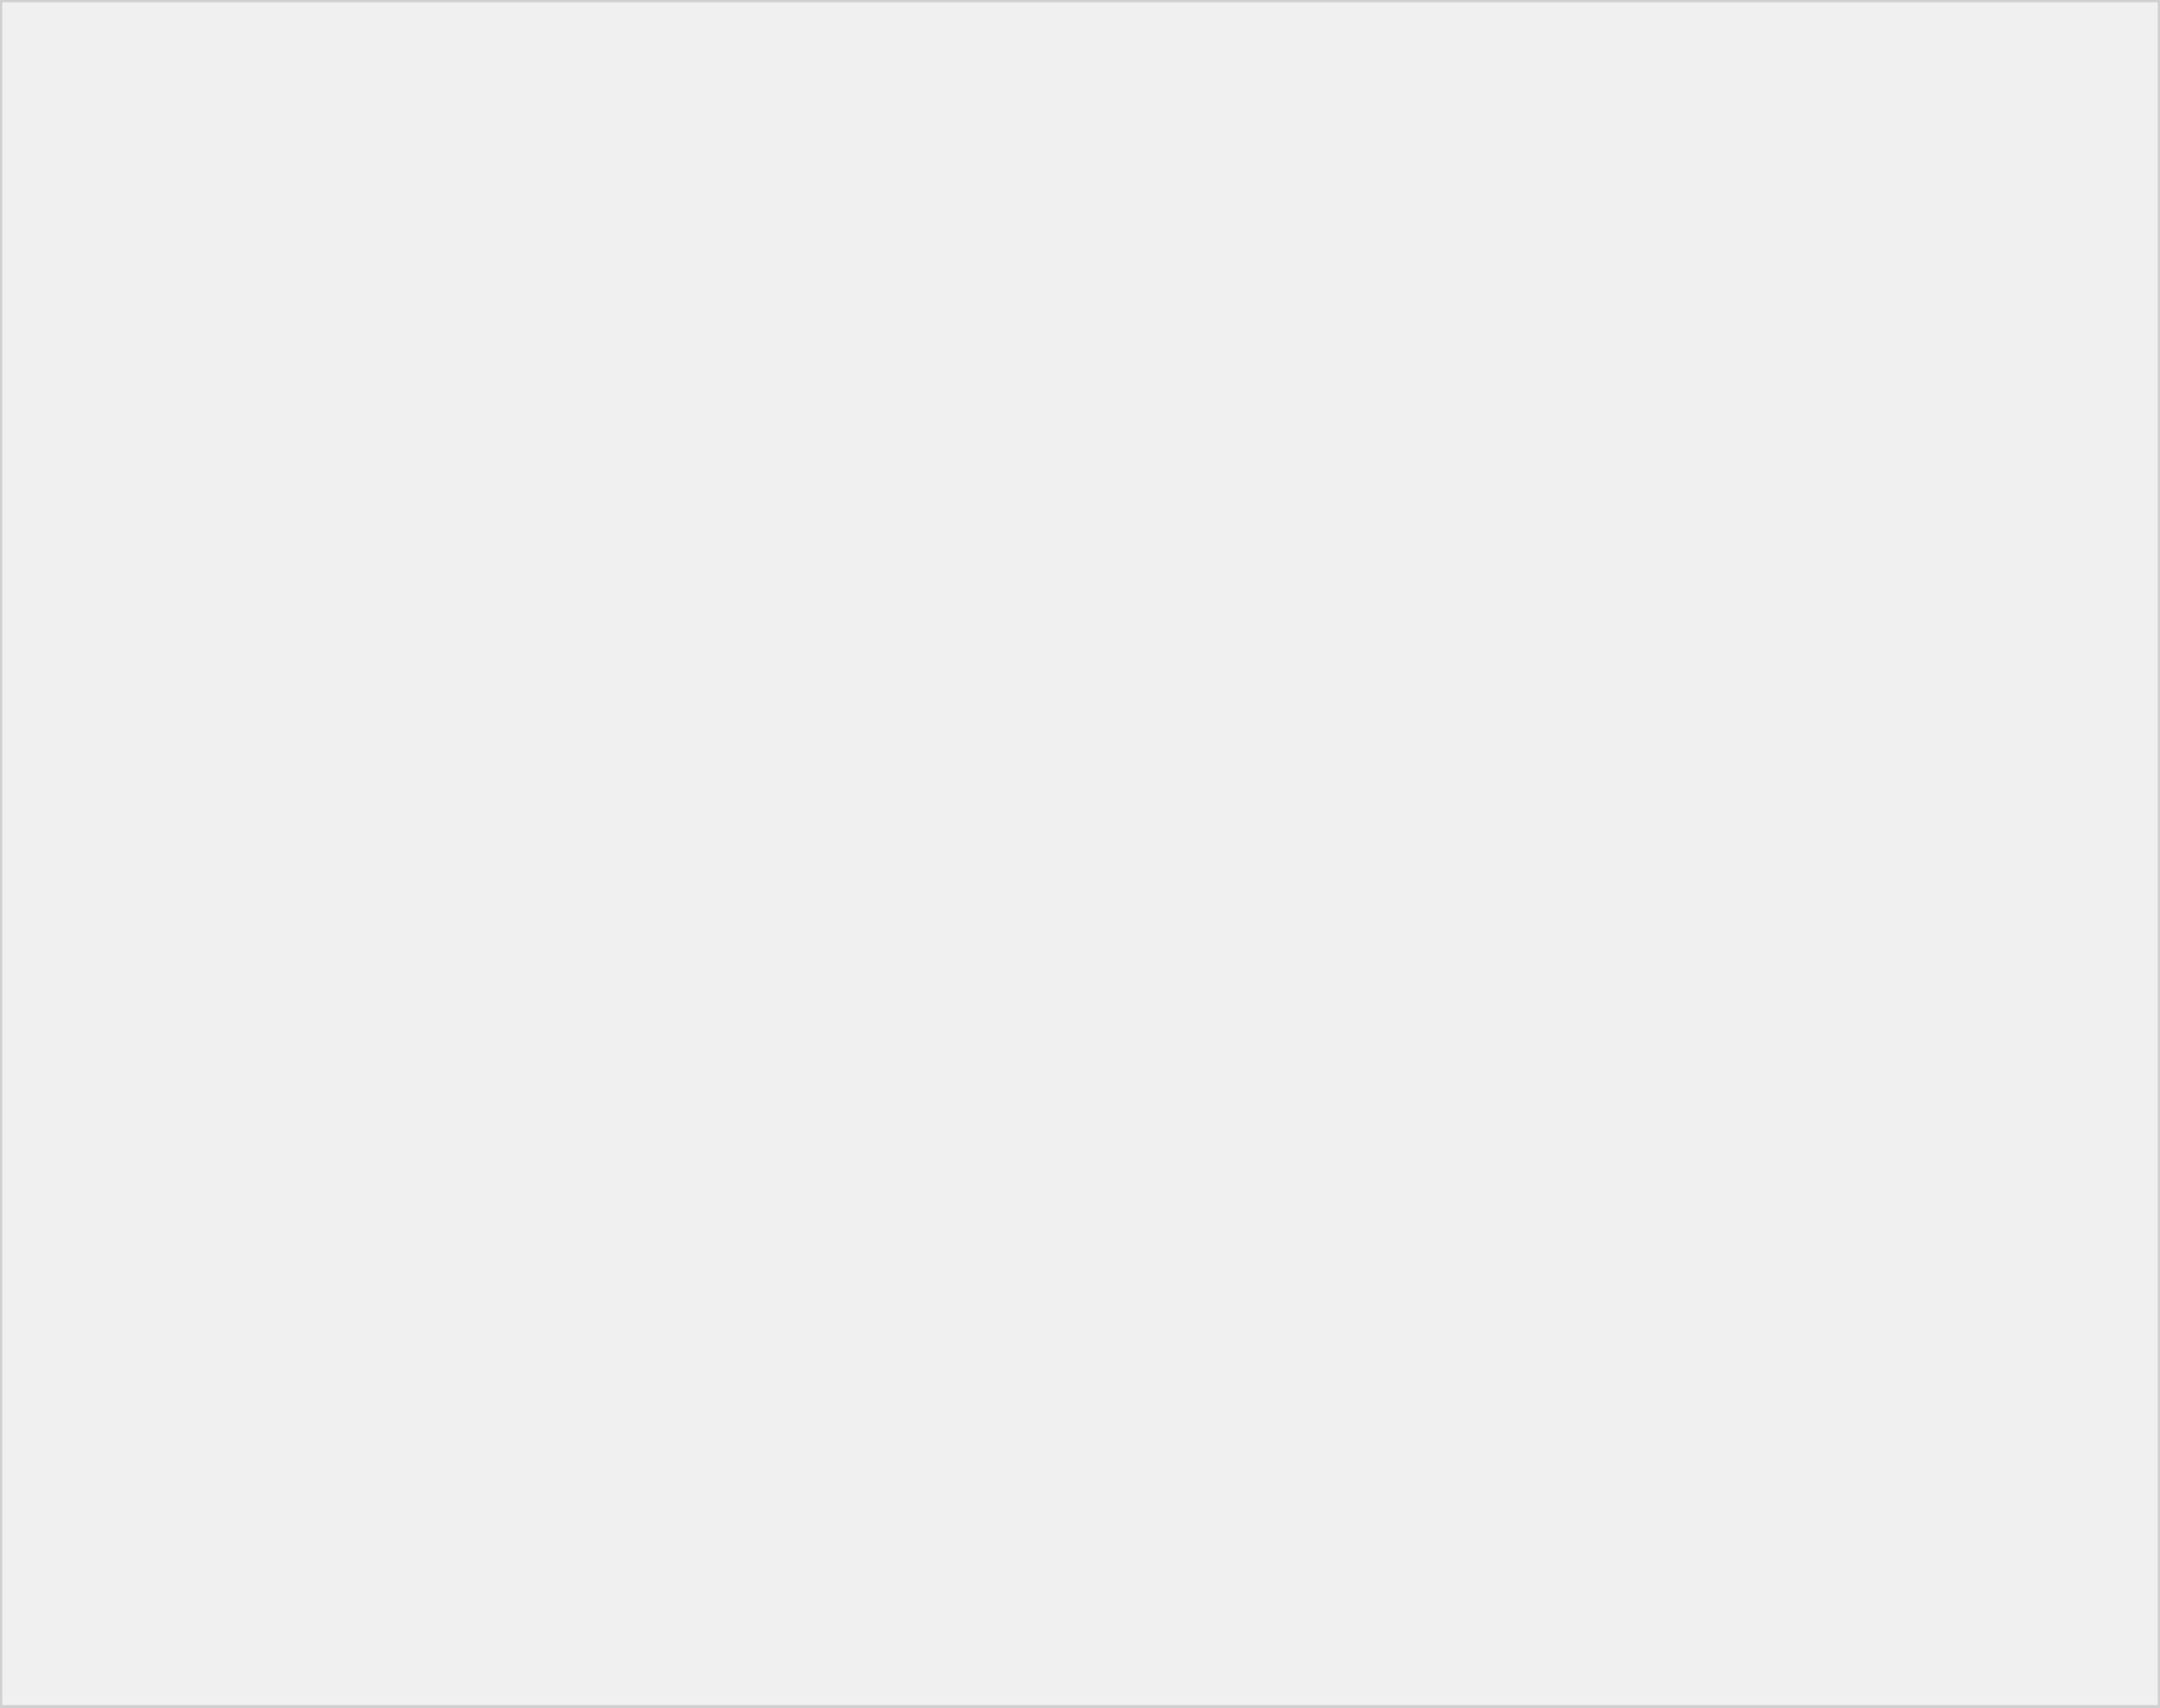
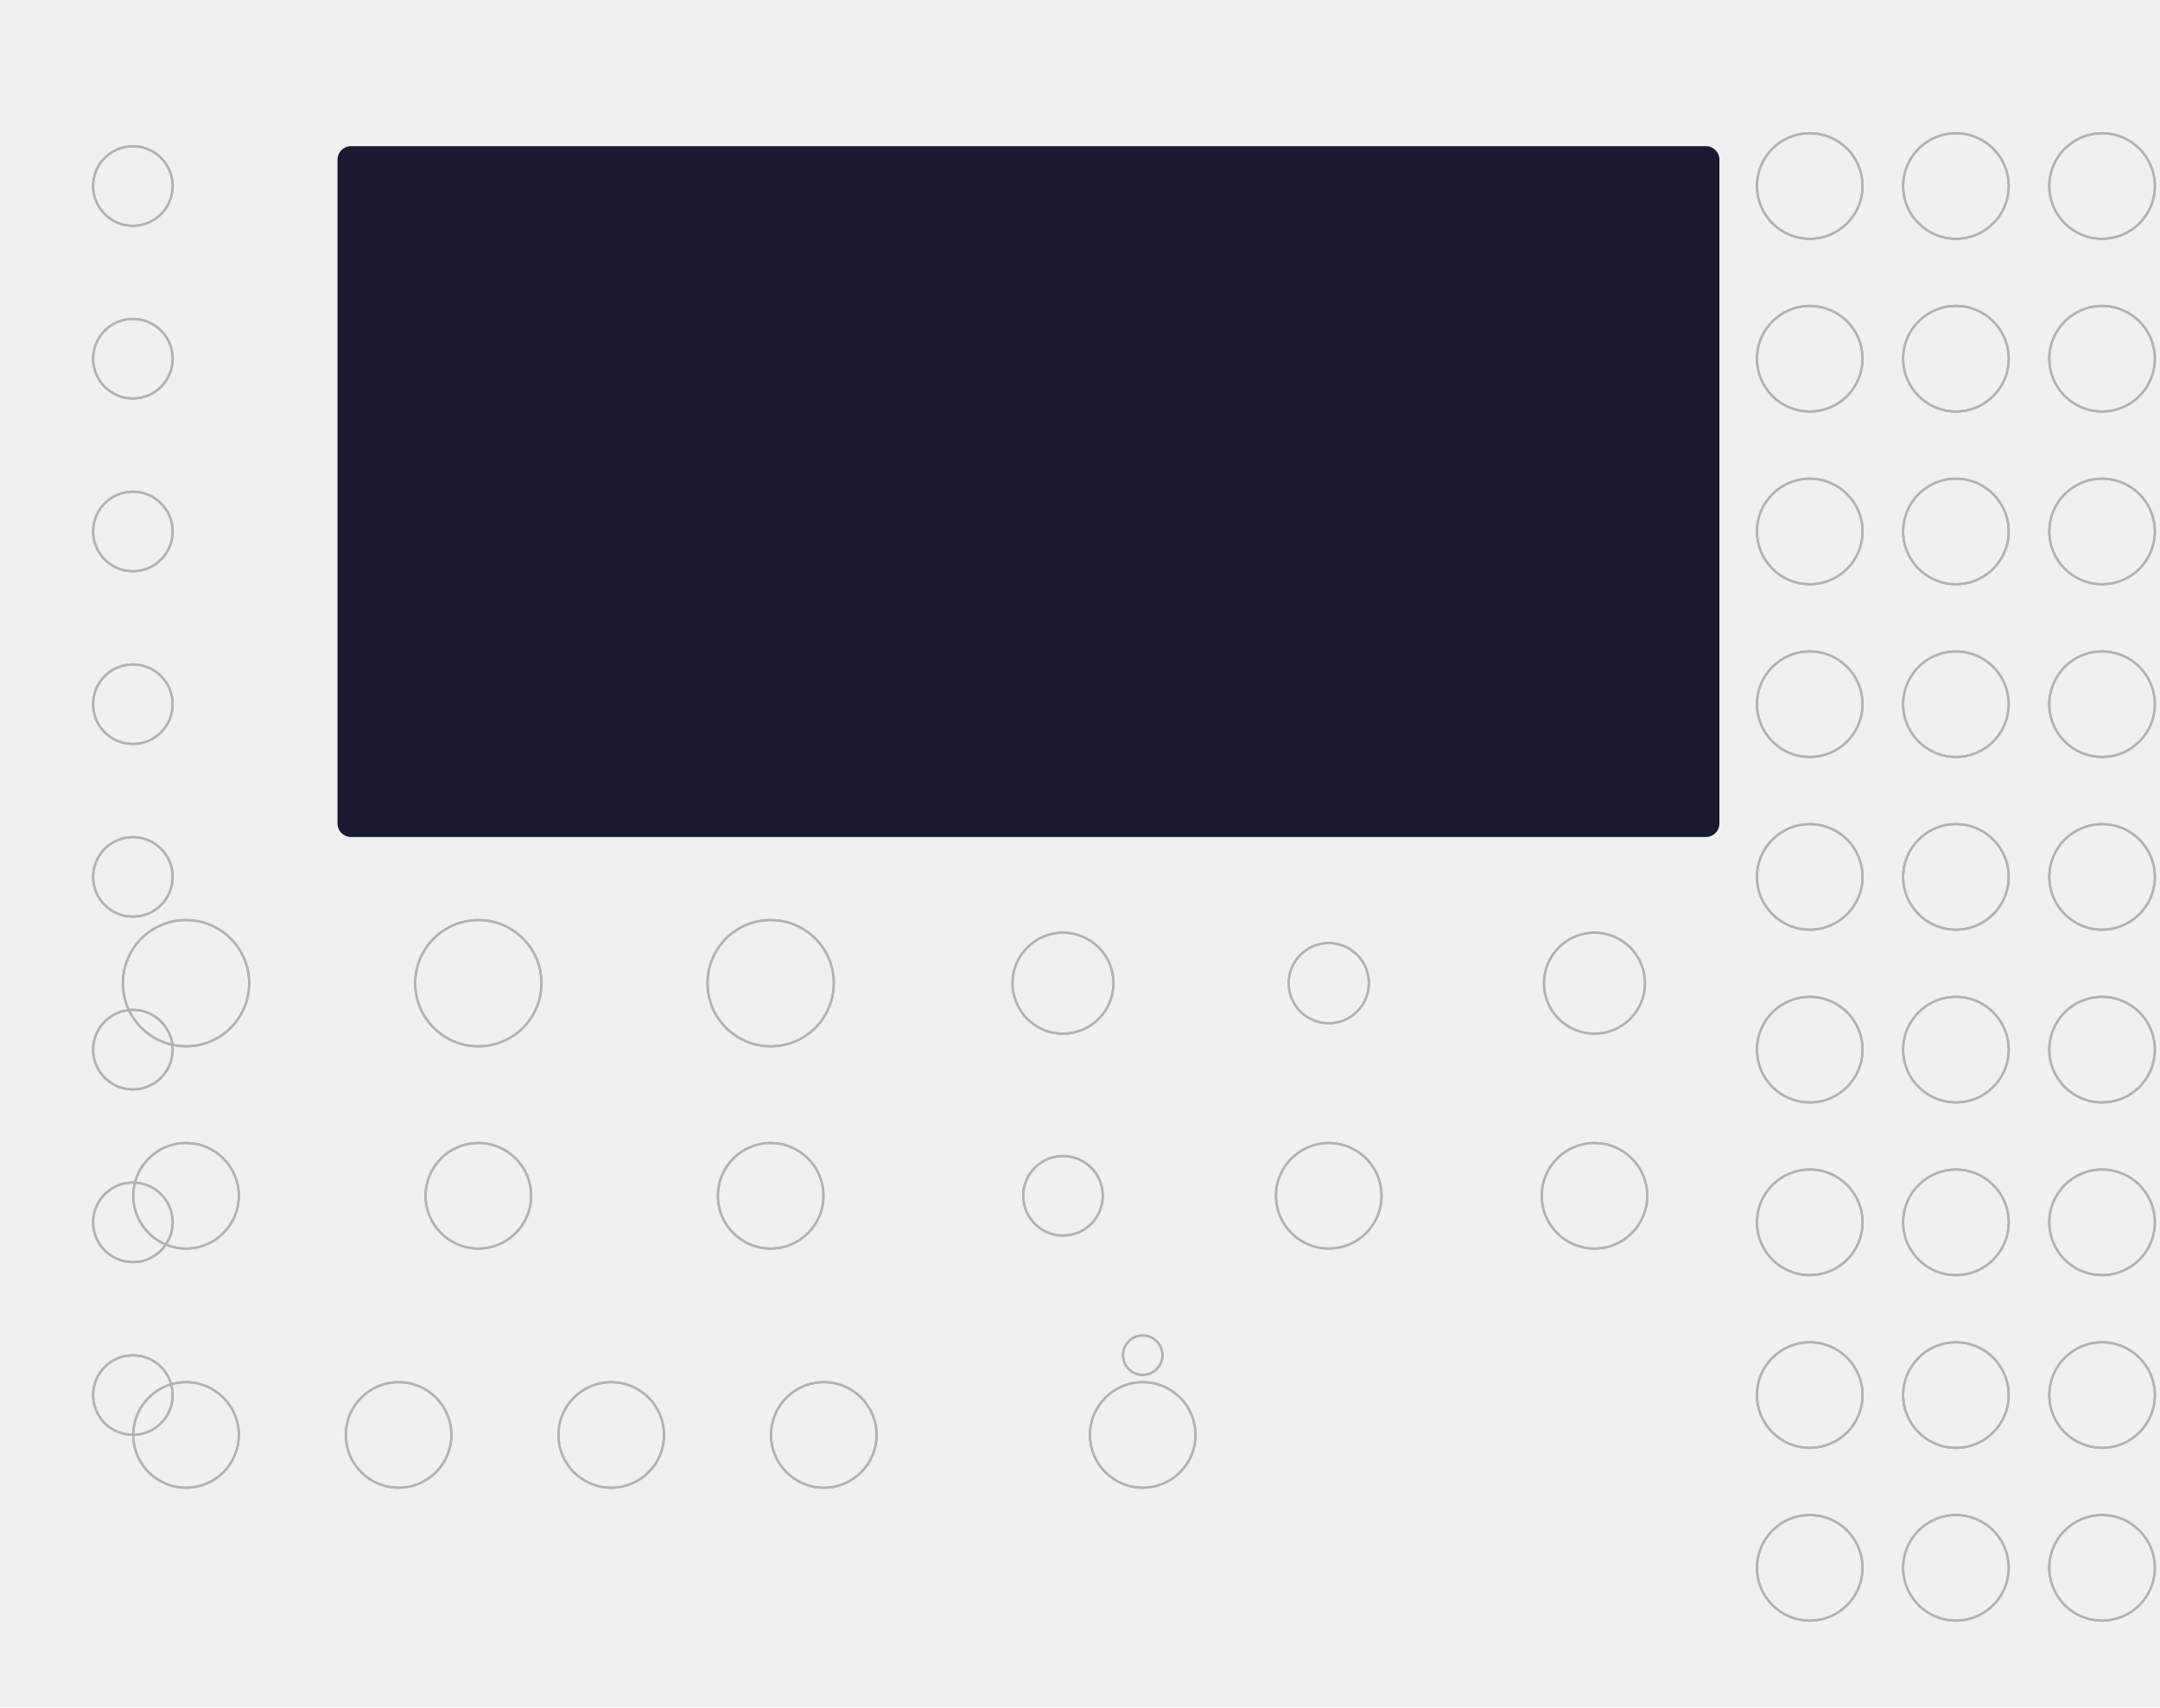
- <svg xmlns="http://www.w3.org/2000/svg" width="162.56mm" height="128.5mm" viewBox="0 0 480 379.43">
-   <rect width="480" height="379.43" fill="#f0f0f0" />
-   <rect x="0" y="0" width="480" height="379.43" fill="none" stroke="#d0d0d0" stroke-width="1" />
+ <svg xmlns="http://www.w3.org/2000/svg" width="162.56mm" height="128.50mm" viewBox="0 0 480.00 379.43">
+   <g id="Background">
+     <rect width="480.00" height="379.43" fill="#f0f0f0" />
+   </g>
+   <g id="Screens">
+     <rect x="75.00" y="32.48" width="307.09" height="153.54" rx="3" fill="#1a1a32" />
+   </g>
+   <g id="UI">
+     <circle cx="41.34" cy="218.50" r="14.03" fill="none" stroke="#b2b2b2" stroke-width=".5" />
+     <circle cx="106.30" cy="218.50" r="14.03" fill="none" stroke="#b2b2b2" stroke-width=".5" />
+     <circle cx="171.26" cy="218.50" r="14.03" fill="none" stroke="#b2b2b2" stroke-width=".5" />
+     <circle cx="236.22" cy="218.50" r="11.22" fill="none" stroke="#b2b2b2" stroke-width=".5" />
+     <circle cx="295.28" cy="218.50" r="8.91" fill="none" stroke="#b2b2b2" stroke-width=".5" />
+     <circle cx="354.33" cy="218.50" r="11.22" fill="none" stroke="#b2b2b2" stroke-width=".5" />
+     <circle cx="41.34" cy="265.75" r="11.73" fill="none" stroke="#b2b2b2" stroke-width=".5" />
+     <circle cx="106.30" cy="265.75" r="11.73" fill="none" stroke="#b2b2b2" stroke-width=".5" />
+     <circle cx="171.26" cy="265.75" r="11.73" fill="none" stroke="#b2b2b2" stroke-width=".5" />
+     <circle cx="236.22" cy="265.75" r="8.84" fill="none" stroke="#b2b2b2" stroke-width=".5" />
+     <circle cx="295.28" cy="265.75" r="11.73" fill="none" stroke="#b2b2b2" stroke-width=".5" />
+     <circle cx="354.33" cy="265.75" r="11.73" fill="none" stroke="#b2b2b2" stroke-width=".5" />
+     <circle cx="41.34" cy="318.90" r="11.73" fill="none" stroke="#b2b2b2" stroke-width=".5" />
+     <circle cx="88.58" cy="318.90" r="11.73" fill="none" stroke="#b2b2b2" stroke-width=".5" />
+     <circle cx="135.83" cy="318.90" r="11.73" fill="none" stroke="#b2b2b2" stroke-width=".5" />
+     <circle cx="183.07" cy="318.90" r="11.73" fill="none" stroke="#b2b2b2" stroke-width=".5" />
+     <circle cx="253.94" cy="301.18" r="4.38" fill="none" stroke="#b2b2b2" stroke-width=".5" />
+     <circle cx="253.94" cy="318.90" r="11.73" fill="none" stroke="#b2b2b2" stroke-width=".5" />
+     <circle cx="29.53" cy="41.34" r="8.84" fill="none" stroke="#b2b2b2" stroke-width=".5" />
+     <circle cx="29.53" cy="79.72" r="8.84" fill="none" stroke="#b2b2b2" stroke-width=".5" />
+     <circle cx="29.53" cy="118.11" r="8.84" fill="none" stroke="#b2b2b2" stroke-width=".5" />
+     <circle cx="29.53" cy="156.50" r="8.84" fill="none" stroke="#b2b2b2" stroke-width=".5" />
+     <circle cx="29.53" cy="194.88" r="8.84" fill="none" stroke="#b2b2b2" stroke-width=".5" />
+     <circle cx="29.53" cy="233.27" r="8.84" fill="none" stroke="#b2b2b2" stroke-width=".5" />
+     <circle cx="29.53" cy="271.65" r="8.84" fill="none" stroke="#b2b2b2" stroke-width=".5" />
+     <circle cx="29.53" cy="310.04" r="8.84" fill="none" stroke="#b2b2b2" stroke-width=".5" />
+     <circle cx="402.17" cy="41.34" r="11.73" fill="none" stroke="#b2b2b2" stroke-width=".5" />
+     <circle cx="402.17" cy="79.72" r="11.73" fill="none" stroke="#b2b2b2" stroke-width=".5" />
+     <circle cx="402.17" cy="118.11" r="11.73" fill="none" stroke="#b2b2b2" stroke-width=".5" />
+     <circle cx="402.17" cy="156.50" r="11.73" fill="none" stroke="#b2b2b2" stroke-width=".5" />
+     <circle cx="402.17" cy="194.88" r="11.73" fill="none" stroke="#b2b2b2" stroke-width=".5" />
+     <circle cx="402.17" cy="233.27" r="11.73" fill="none" stroke="#b2b2b2" stroke-width=".5" />
+     <circle cx="402.17" cy="271.65" r="11.73" fill="none" stroke="#b2b2b2" stroke-width=".5" />
+     <circle cx="402.17" cy="310.04" r="11.73" fill="none" stroke="#b2b2b2" stroke-width=".5" />
+     <circle cx="434.65" cy="41.34" r="11.73" fill="none" stroke="#b2b2b2" stroke-width=".5" />
+     <circle cx="434.65" cy="79.72" r="11.73" fill="none" stroke="#b2b2b2" stroke-width=".5" />
+     <circle cx="434.65" cy="118.11" r="11.73" fill="none" stroke="#b2b2b2" stroke-width=".5" />
+     <circle cx="434.65" cy="156.50" r="11.73" fill="none" stroke="#b2b2b2" stroke-width=".5" />
+     <circle cx="434.65" cy="194.88" r="11.73" fill="none" stroke="#b2b2b2" stroke-width=".5" />
+     <circle cx="434.65" cy="233.27" r="11.73" fill="none" stroke="#b2b2b2" stroke-width=".5" />
+     <circle cx="434.65" cy="271.65" r="11.73" fill="none" stroke="#b2b2b2" stroke-width=".5" />
+     <circle cx="434.65" cy="310.04" r="11.73" fill="none" stroke="#b2b2b2" stroke-width=".5" />
+     <circle cx="467.13" cy="41.34" r="11.73" fill="none" stroke="#b2b2b2" stroke-width=".5" />
+     <circle cx="467.13" cy="79.72" r="11.73" fill="none" stroke="#b2b2b2" stroke-width=".5" />
+     <circle cx="467.13" cy="118.11" r="11.73" fill="none" stroke="#b2b2b2" stroke-width=".5" />
+     <circle cx="467.13" cy="156.50" r="11.73" fill="none" stroke="#b2b2b2" stroke-width=".5" />
+     <circle cx="467.13" cy="194.88" r="11.73" fill="none" stroke="#b2b2b2" stroke-width=".5" />
+     <circle cx="467.13" cy="233.27" r="11.73" fill="none" stroke="#b2b2b2" stroke-width=".5" />
+     <circle cx="467.13" cy="271.65" r="11.73" fill="none" stroke="#b2b2b2" stroke-width=".5" />
+     <circle cx="467.13" cy="310.04" r="11.73" fill="none" stroke="#b2b2b2" stroke-width=".5" />
+     <circle cx="402.17" cy="348.43" r="11.73" fill="none" stroke="#b2b2b2" stroke-width=".5" />
+     <circle cx="434.65" cy="348.43" r="11.73" fill="none" stroke="#b2b2b2" stroke-width=".5" />
+     <circle cx="467.13" cy="348.43" r="11.73" fill="none" stroke="#b2b2b2" stroke-width=".5" />
+   </g>
+   <g id="Reticules">
+     <circle cx="41.34" cy="218.50" r="14.03" fill="none" stroke="#b2b2b2" stroke-width=".5" />
+     <circle cx="106.30" cy="218.50" r="14.03" fill="none" stroke="#b2b2b2" stroke-width=".5" />
+     <circle cx="171.26" cy="218.50" r="14.03" fill="none" stroke="#b2b2b2" stroke-width=".5" />
+     <circle cx="236.22" cy="218.50" r="11.22" fill="none" stroke="#b2b2b2" stroke-width=".5" />
+     <circle cx="295.28" cy="218.50" r="8.91" fill="none" stroke="#b2b2b2" stroke-width=".5" />
+     <circle cx="354.33" cy="218.50" r="11.22" fill="none" stroke="#b2b2b2" stroke-width=".5" />
+     <circle cx="41.34" cy="265.75" r="11.73" fill="none" stroke="#b2b2b2" stroke-width=".5" />
+     <circle cx="106.30" cy="265.75" r="11.73" fill="none" stroke="#b2b2b2" stroke-width=".5" />
+     <circle cx="171.26" cy="265.75" r="11.73" fill="none" stroke="#b2b2b2" stroke-width=".5" />
+     <circle cx="236.22" cy="265.75" r="8.84" fill="none" stroke="#b2b2b2" stroke-width=".5" />
+     <circle cx="295.28" cy="265.75" r="11.73" fill="none" stroke="#b2b2b2" stroke-width=".5" />
+     <circle cx="354.33" cy="265.75" r="11.73" fill="none" stroke="#b2b2b2" stroke-width=".5" />
+     <circle cx="41.34" cy="318.90" r="11.73" fill="none" stroke="#b2b2b2" stroke-width=".5" />
+     <circle cx="88.58" cy="318.90" r="11.73" fill="none" stroke="#b2b2b2" stroke-width=".5" />
+     <circle cx="135.83" cy="318.90" r="11.73" fill="none" stroke="#b2b2b2" stroke-width=".5" />
+     <circle cx="183.07" cy="318.90" r="11.73" fill="none" stroke="#b2b2b2" stroke-width=".5" />
+     <circle cx="253.94" cy="301.18" r="4.38" fill="none" stroke="#b2b2b2" stroke-width=".5" />
+     <circle cx="253.94" cy="318.90" r="11.73" fill="none" stroke="#b2b2b2" stroke-width=".5" />
+     <circle cx="29.53" cy="41.34" r="8.84" fill="none" stroke="#b2b2b2" stroke-width=".5" />
+     <circle cx="29.53" cy="79.72" r="8.84" fill="none" stroke="#b2b2b2" stroke-width=".5" />
+     <circle cx="29.53" cy="118.11" r="8.84" fill="none" stroke="#b2b2b2" stroke-width=".5" />
+     <circle cx="29.53" cy="156.50" r="8.84" fill="none" stroke="#b2b2b2" stroke-width=".5" />
+     <circle cx="29.53" cy="194.88" r="8.84" fill="none" stroke="#b2b2b2" stroke-width=".5" />
+     <circle cx="29.53" cy="233.27" r="8.84" fill="none" stroke="#b2b2b2" stroke-width=".5" />
+     <circle cx="29.53" cy="271.65" r="8.84" fill="none" stroke="#b2b2b2" stroke-width=".5" />
+     <circle cx="29.53" cy="310.04" r="8.84" fill="none" stroke="#b2b2b2" stroke-width=".5" />
+     <circle cx="402.17" cy="41.34" r="11.73" fill="none" stroke="#b2b2b2" stroke-width=".5" />
+     <circle cx="402.17" cy="79.72" r="11.73" fill="none" stroke="#b2b2b2" stroke-width=".5" />
+     <circle cx="402.17" cy="118.11" r="11.73" fill="none" stroke="#b2b2b2" stroke-width=".5" />
+     <circle cx="402.17" cy="156.50" r="11.73" fill="none" stroke="#b2b2b2" stroke-width=".5" />
+     <circle cx="402.17" cy="194.88" r="11.73" fill="none" stroke="#b2b2b2" stroke-width=".5" />
+     <circle cx="402.17" cy="233.27" r="11.73" fill="none" stroke="#b2b2b2" stroke-width=".5" />
+     <circle cx="402.17" cy="271.65" r="11.73" fill="none" stroke="#b2b2b2" stroke-width=".5" />
+     <circle cx="402.17" cy="310.04" r="11.73" fill="none" stroke="#b2b2b2" stroke-width=".5" />
+     <circle cx="434.65" cy="41.34" r="11.73" fill="none" stroke="#b2b2b2" stroke-width=".5" />
+     <circle cx="434.65" cy="79.72" r="11.73" fill="none" stroke="#b2b2b2" stroke-width=".5" />
+     <circle cx="434.65" cy="118.11" r="11.73" fill="none" stroke="#b2b2b2" stroke-width=".5" />
+     <circle cx="434.65" cy="156.50" r="11.73" fill="none" stroke="#b2b2b2" stroke-width=".5" />
+     <circle cx="434.65" cy="194.88" r="11.73" fill="none" stroke="#b2b2b2" stroke-width=".5" />
+     <circle cx="434.65" cy="233.27" r="11.73" fill="none" stroke="#b2b2b2" stroke-width=".5" />
+     <circle cx="434.65" cy="271.65" r="11.73" fill="none" stroke="#b2b2b2" stroke-width=".5" />
+     <circle cx="434.65" cy="310.04" r="11.73" fill="none" stroke="#b2b2b2" stroke-width=".5" />
+     <circle cx="467.13" cy="41.34" r="11.73" fill="none" stroke="#b2b2b2" stroke-width=".5" />
+     <circle cx="467.13" cy="79.72" r="11.73" fill="none" stroke="#b2b2b2" stroke-width=".5" />
+     <circle cx="467.13" cy="118.11" r="11.73" fill="none" stroke="#b2b2b2" stroke-width=".5" />
+     <circle cx="467.13" cy="156.50" r="11.73" fill="none" stroke="#b2b2b2" stroke-width=".5" />
+     <circle cx="467.13" cy="194.88" r="11.73" fill="none" stroke="#b2b2b2" stroke-width=".5" />
+     <circle cx="467.13" cy="233.27" r="11.73" fill="none" stroke="#b2b2b2" stroke-width=".5" />
+     <circle cx="467.13" cy="271.65" r="11.73" fill="none" stroke="#b2b2b2" stroke-width=".5" />
+     <circle cx="467.13" cy="310.04" r="11.73" fill="none" stroke="#b2b2b2" stroke-width=".5" />
+     <circle cx="402.17" cy="348.43" r="11.73" fill="none" stroke="#b2b2b2" stroke-width=".5" />
+     <circle cx="434.65" cy="348.43" r="11.73" fill="none" stroke="#b2b2b2" stroke-width=".5" />
+     <circle cx="467.13" cy="348.43" r="11.73" fill="none" stroke="#b2b2b2" stroke-width=".5" />
+   </g>
</svg>
